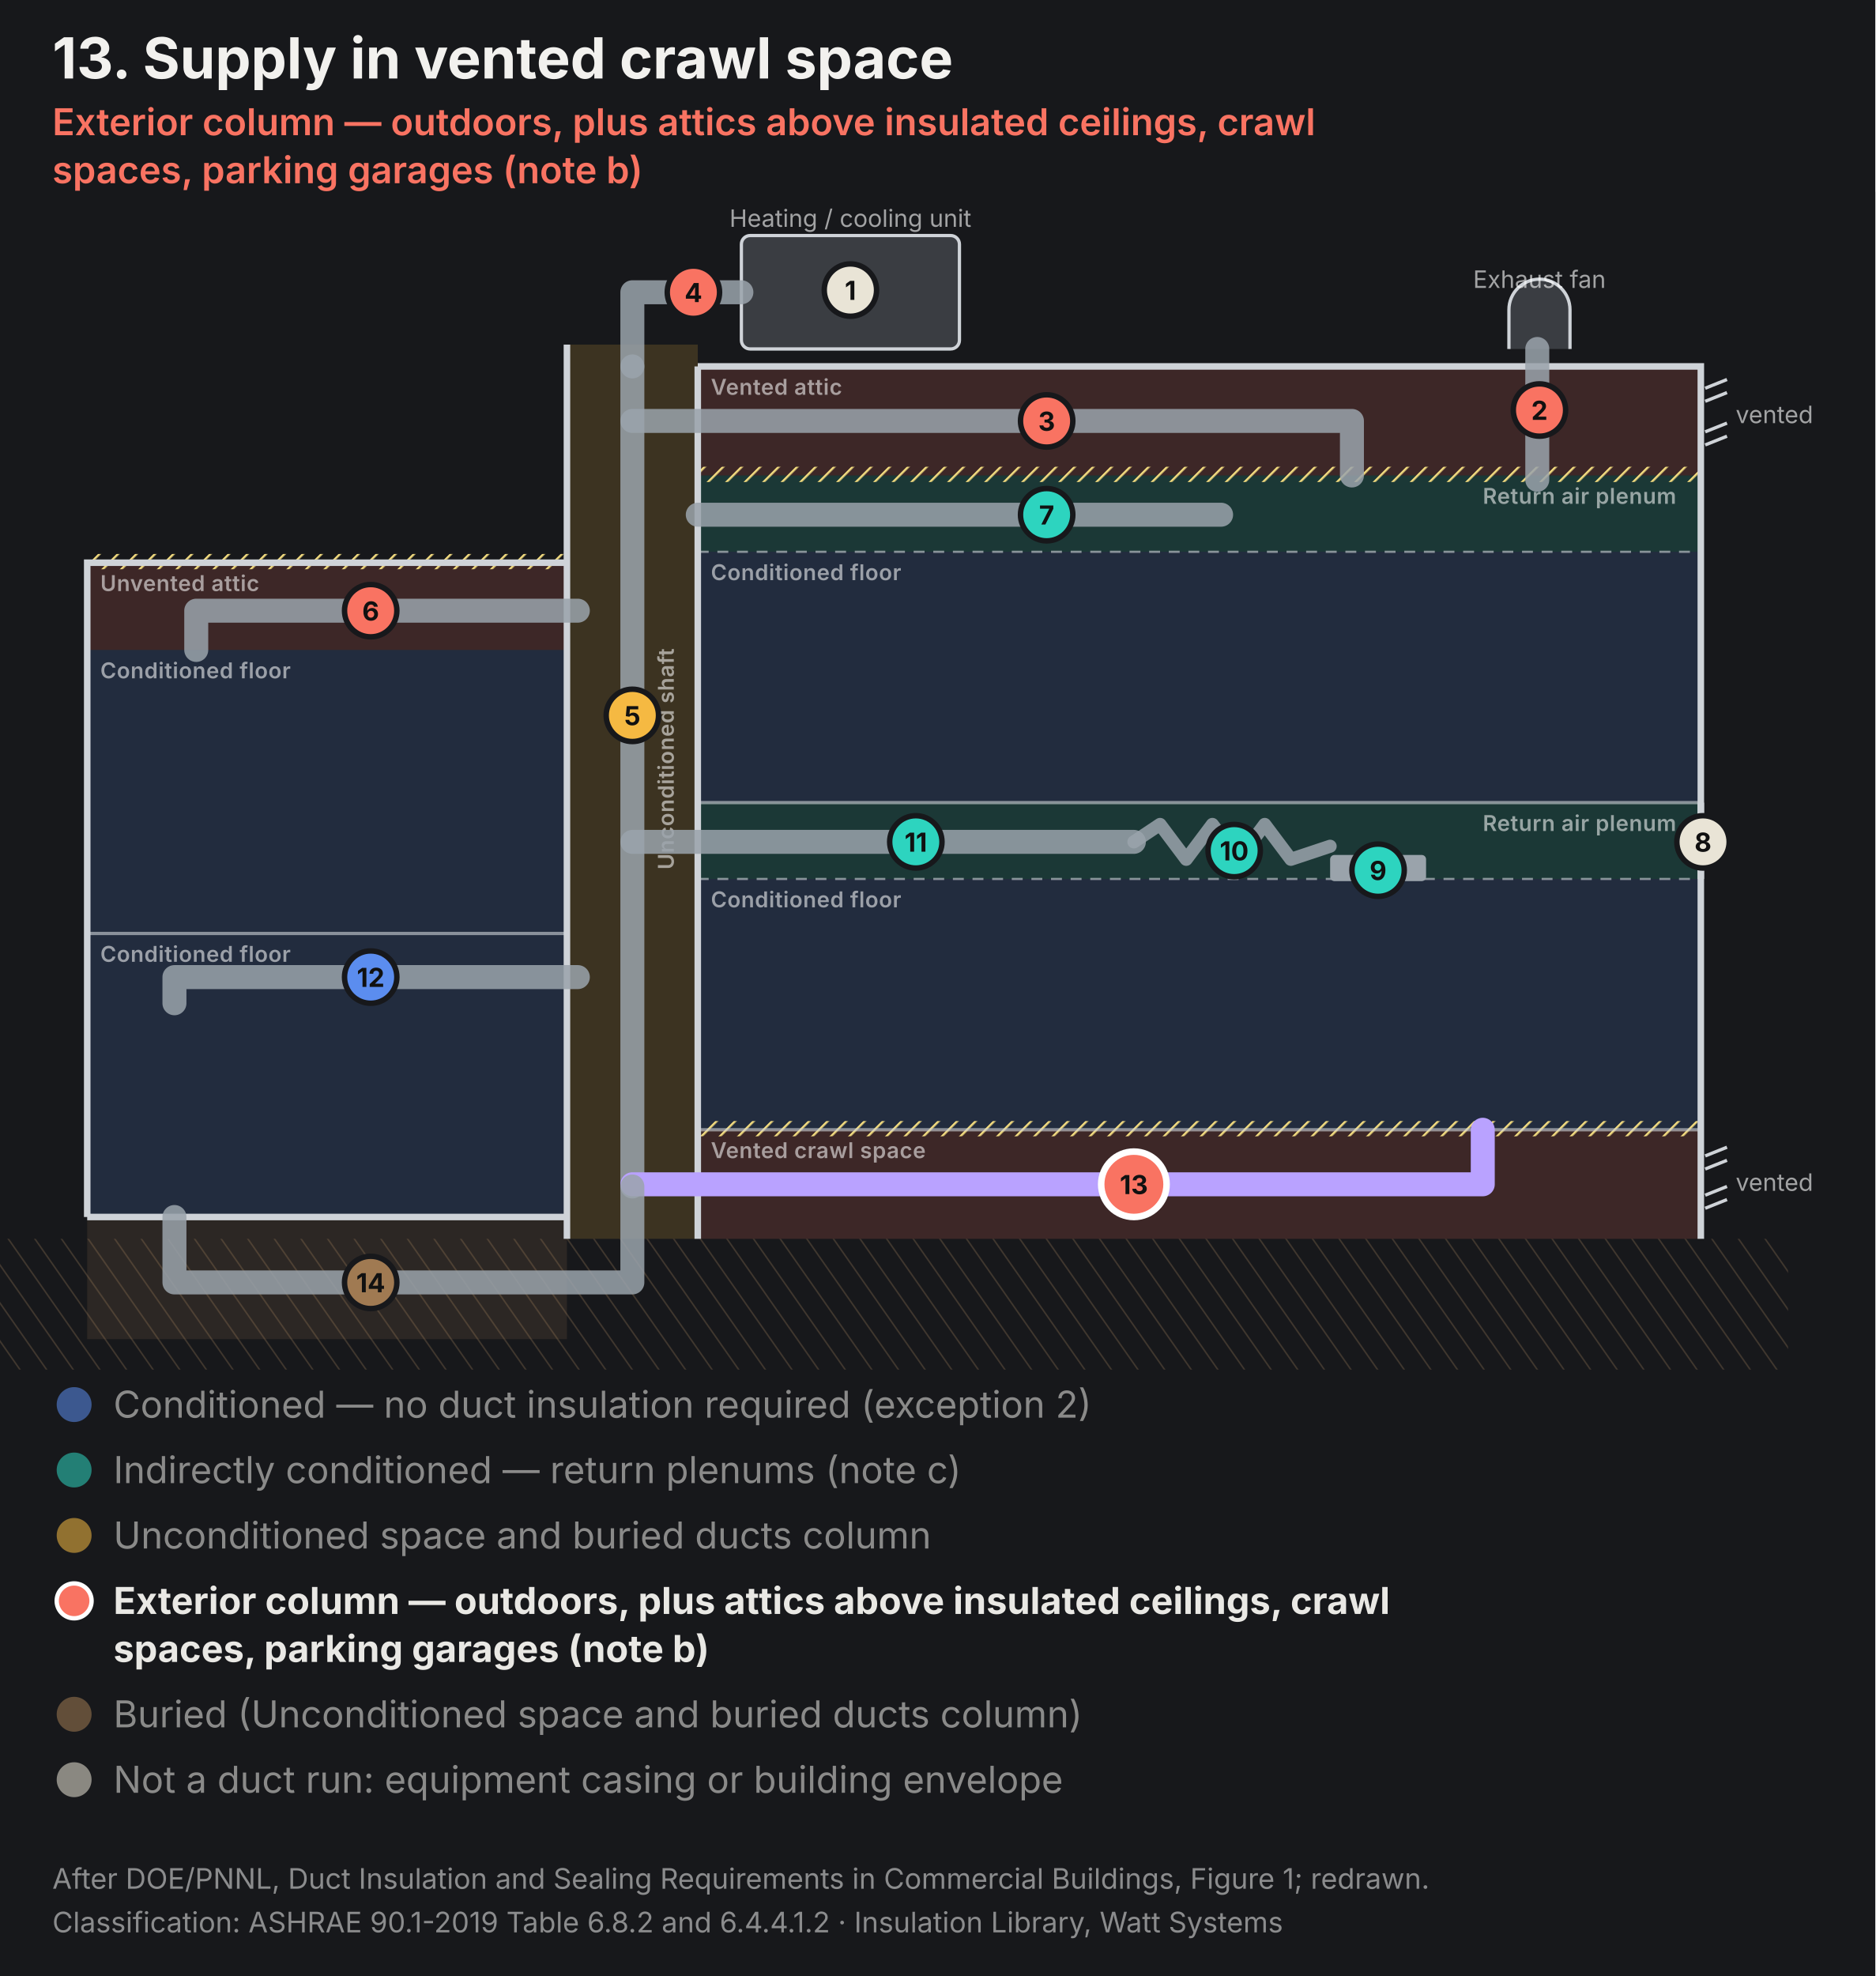
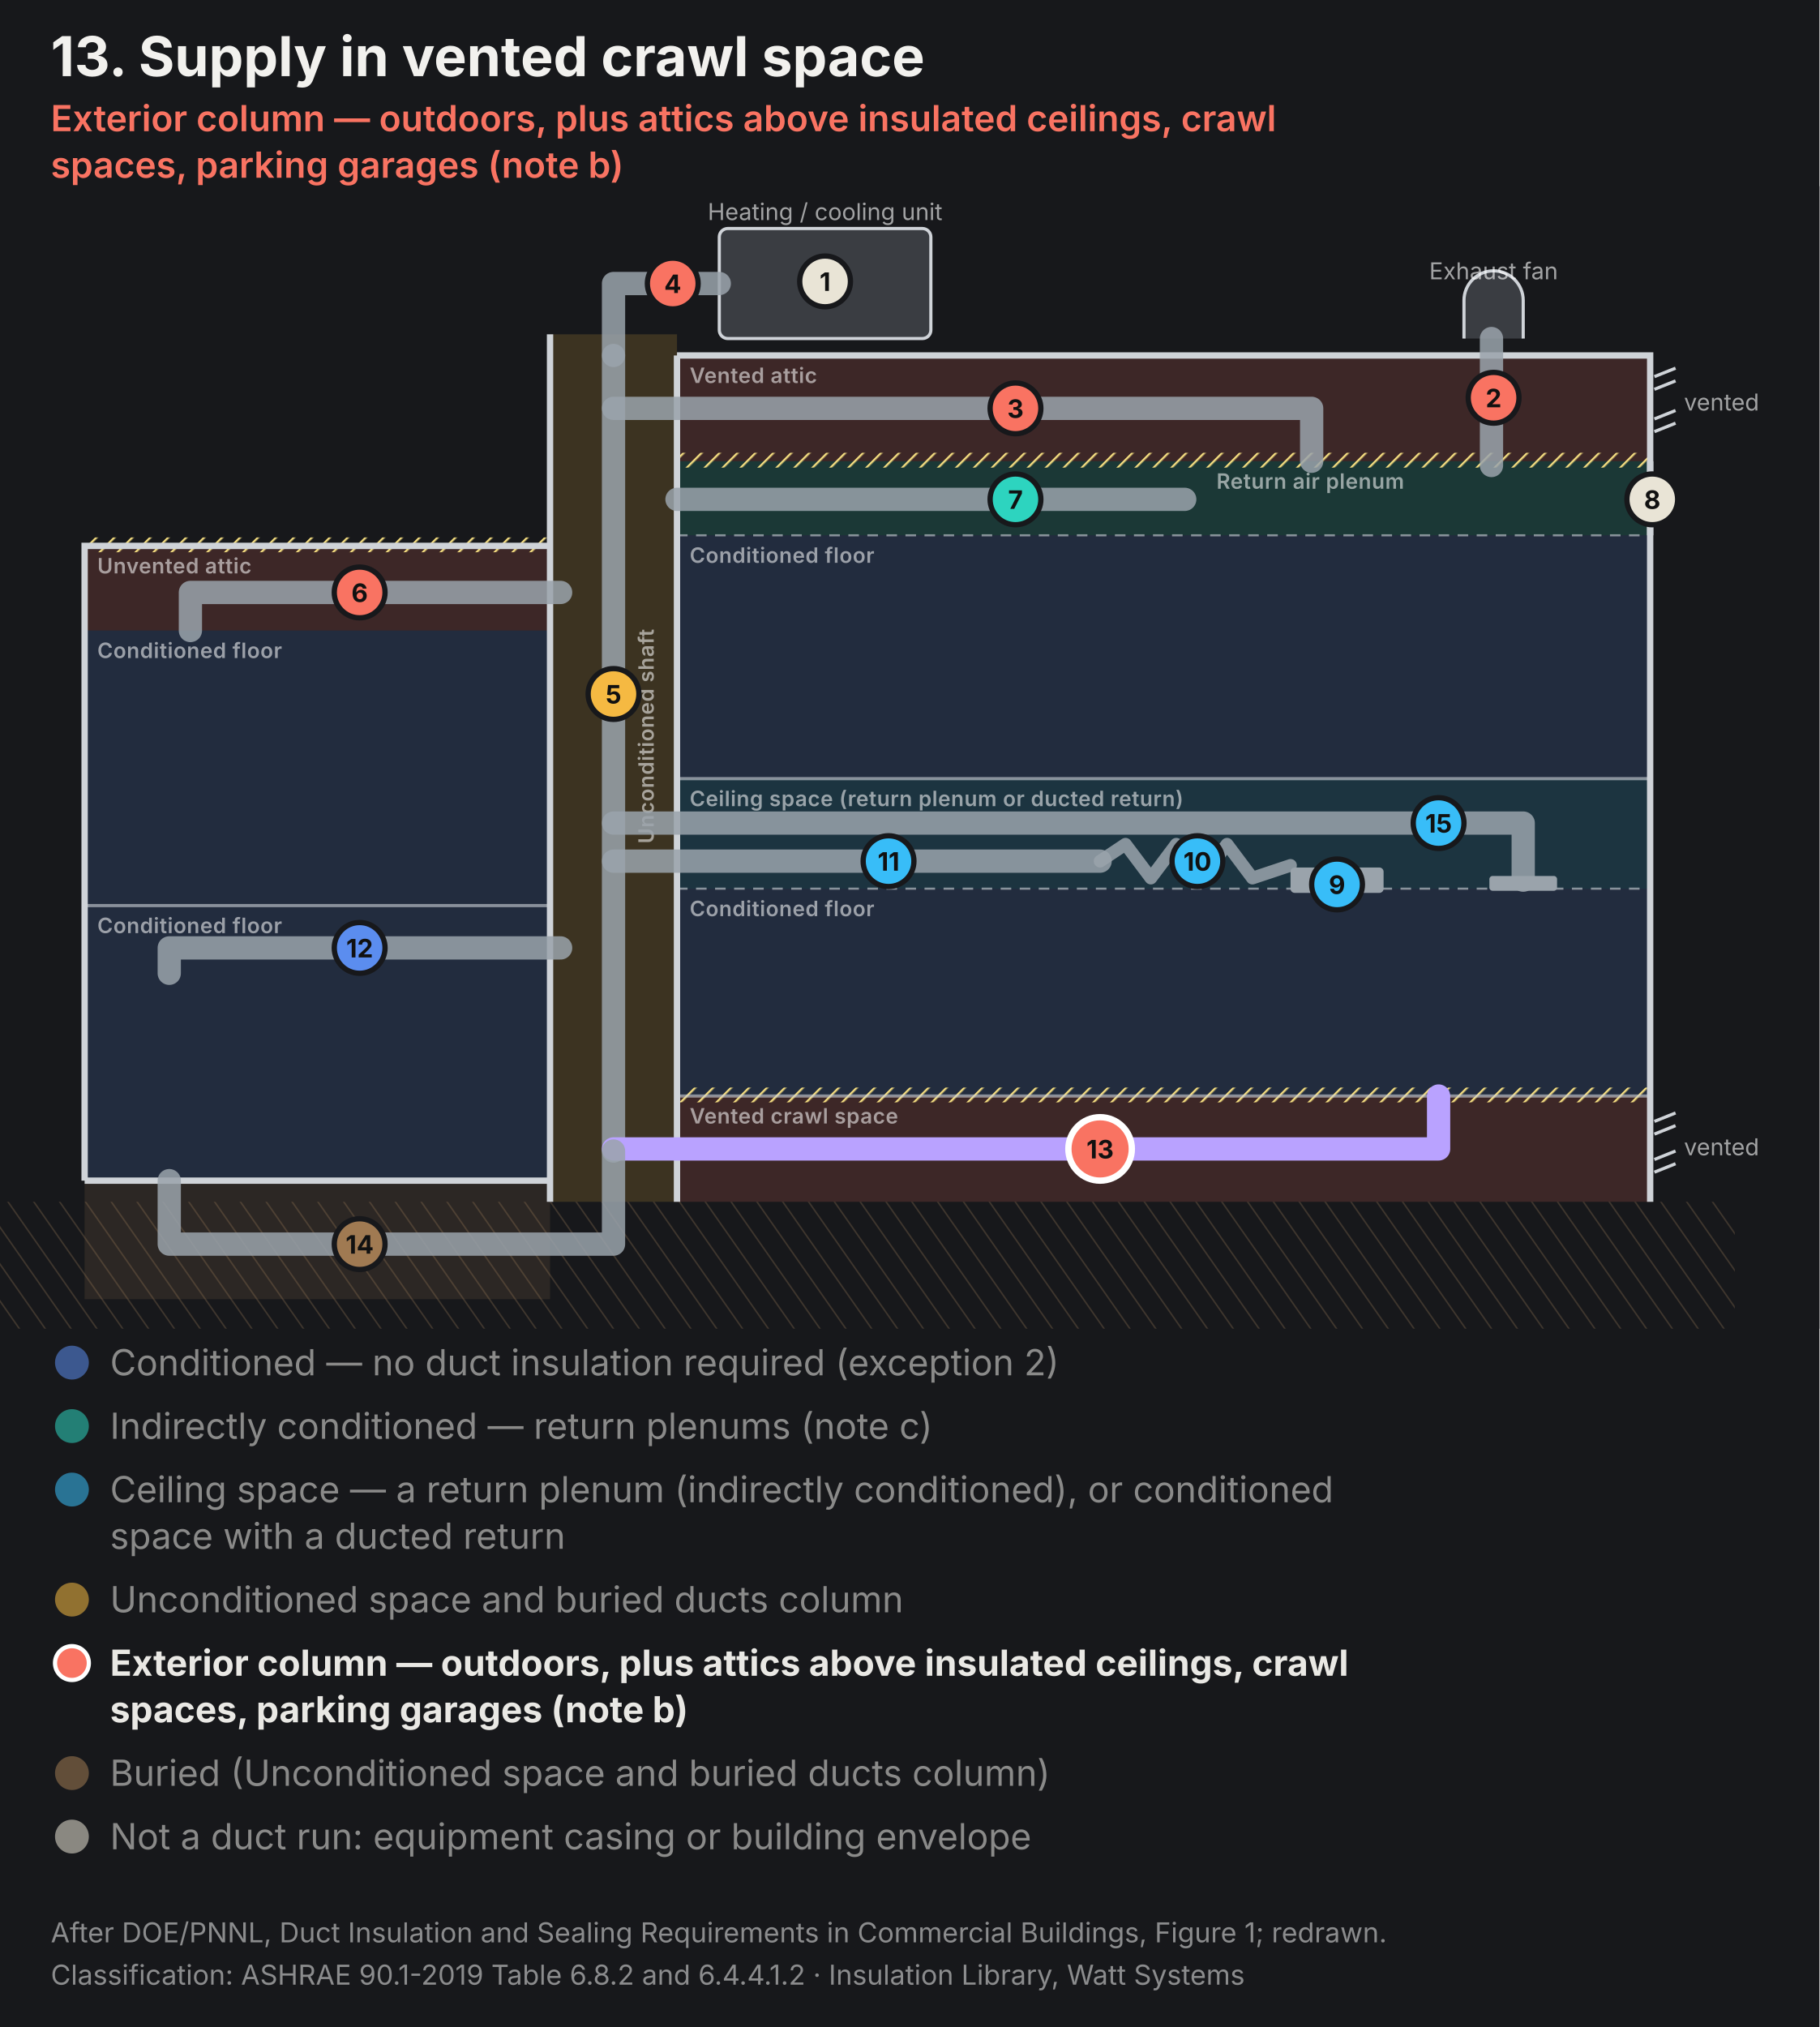
- <svg xmlns="http://www.w3.org/2000/svg" viewBox="0 0 860 906" width="860" height="906" font-family="system-ui, -apple-system, Segoe UI, sans-serif">
-   <rect width="860" height="906" fill="#17181b" />
+ <svg xmlns="http://www.w3.org/2000/svg" viewBox="0 0 860 958" width="860" height="958" font-family="system-ui, -apple-system, Segoe UI, sans-serif">
+   <rect width="860" height="958" fill="#17181b" />
  <text x="24" y="36" fill="#f2f1ee" font-size="26" font-weight="750">13. Supply in vented crawl space</text>
  <text x="24" y="62" fill="#f97362" font-size="17" font-weight="600">Exterior column — outdoors, plus attics above insulated ceilings, crawl</text>
  <text x="24" y="84" fill="#f97362" font-size="17" font-weight="600">spaces, parking garages (note b)</text>
-   <svg viewBox="80 40 860 540" role="img" aria-label="Building section with 14 numbered duct locations" width="860" height="540" x="0" y="88">
+   <svg viewBox="80 40 860 540" role="img" aria-label="Building section with 15 numbered duct locations" width="860" height="540" x="0" y="88">
    <style>
.g-space { font: 600 10px system-ui, -apple-system, sans-serif; fill: rgba(255,255,255,0.55); letter-spacing: 0.02em; }
.g-note { font: 11px system-ui, -apple-system, sans-serif; fill: rgba(255,255,255,0.6); }
.g-spot circle { stroke: #17181b; stroke-width: 2.5; }
.g-spot text { font: 750 12px system-ui, -apple-system, sans-serif; fill: #111; }
.g-spot.on circle { r: 15; stroke: #fff; stroke-width: 3; }
</style>
    <rect x="80" y="40" width="860" height="540" fill="#17181b" />
    <defs>
      <pattern id="g-hatch" width="6" height="6" patternUnits="userSpaceOnUse" patternTransform="rotate(45)">
        <line x1="0" y1="0" x2="0" y2="6" stroke="#e8d27a" stroke-width="2" />
      </pattern>
      <pattern id="g-earth" width="10" height="10" patternUnits="userSpaceOnUse" patternTransform="rotate(-35)">
        <line x1="0" y1="0" x2="0" y2="10" stroke="#5a4a3a" stroke-width="1.5" />
      </pattern>
    </defs>
    <rect x="80" y="520" width="820" height="60" fill="url(#g-earth)" opacity="0.55" />
    <rect x="120" y="510" width="220" height="56" fill="#a07a52" opacity="0.16" />
    <g>
      <rect x="400" y="120" width="460" height="50" fill="#f97362" opacity="0.17" />
      <text x="406" y="133" class="g-space">Vented attic</text>
    </g>
    <g>
      <rect x="400" y="170" width="460" height="35" fill="#2dd4bf" opacity="0.17" />
-       <text x="760" y="183" class="g-space">Return air plenum</text>
+       <text x="655" y="183" class="g-space">Return air plenum</text>
    </g>
    <g>
      <rect x="400" y="205" width="460" height="115" fill="#5b8def" opacity="0.17" />
      <text x="406" y="218" class="g-space">Conditioned floor</text>
    </g>
    <g>
-       <rect x="400" y="320" width="460" height="35" fill="#2dd4bf" opacity="0.17" />
-       <text x="760" y="333" class="g-space">Return air plenum</text>
+       <rect x="400" y="320" width="460" height="52" fill="#38bdf8" opacity="0.17" />
+       <text x="406" y="333" class="g-space">Ceiling space (return plenum or ducted return)</text>
    </g>
    <g>
-       <rect x="400" y="355" width="460" height="115" fill="#5b8def" opacity="0.17" />
-       <text x="406" y="368" class="g-space">Conditioned floor</text>
+       <rect x="400" y="372" width="460" height="98" fill="#5b8def" opacity="0.17" />
+       <text x="406" y="385" class="g-space">Conditioned floor</text>
    </g>
    <g>
      <rect x="400" y="470" width="460" height="50" fill="#f97362" opacity="0.17" />
      <text x="406" y="483" class="g-space">Vented crawl space</text>
    </g>
    <g>
      <rect x="340" y="110" width="60" height="410" fill="#f5b942" opacity="0.17" />
      <text x="389" y="300" class="g-space" transform="rotate(-90 389 300)" text-anchor="middle">Unconditioned shaft</text>
    </g>
    <g>
      <rect x="120" y="210" width="220" height="40" fill="#f97362" opacity="0.17" />
      <text x="126" y="223" class="g-space">Unvented attic</text>
    </g>
    <g>
      <rect x="120" y="250" width="220" height="130" fill="#5b8def" opacity="0.17" />
      <text x="126" y="263" class="g-space">Conditioned floor</text>
    </g>
    <g>
      <rect x="120" y="380" width="220" height="130" fill="#5b8def" opacity="0.17" />
      <text x="126" y="393" class="g-space">Conditioned floor</text>
    </g>
    <rect x="400" y="166" width="460" height="7" fill="url(#g-hatch)" />
    <rect x="120" y="206" width="220" height="7" fill="url(#g-hatch)" />
    <rect x="400" y="466" width="460" height="7" fill="url(#g-hatch)" />
    <path d="M120 510 V210 H340 M400 120 H860 V520 M120 510 H340 M340 110 V520 M400 120 V520" stroke="#cfd3d8" stroke-width="3" fill="none" />
    <path d="M400 320 H860 M400 470 H860 M120 380 H340" stroke="#cfd3d8" stroke-width="1.5" fill="none" opacity="0.6" />
-     <path d="M400 205 H860 M400 355 H860" stroke="#cfd3d8" stroke-width="1" stroke-dasharray="5 4" fill="none" opacity="0.6" />
+     <path d="M400 205 H860 M400 372 H860" stroke="#cfd3d8" stroke-width="1" stroke-dasharray="5 4" fill="none" opacity="0.6" />
    <path d="M862 130 l10 -4 M862 136 l10 -4" stroke="#cfd3d8" stroke-width="1.5" />
    <path d="M862 150 l10 -4 M862 156 l10 -4" stroke="#cfd3d8" stroke-width="1.5" />
    <path d="M862 482 l10 -4 M862 488 l10 -4" stroke="#cfd3d8" stroke-width="1.5" />
    <path d="M862 500 l10 -4 M862 506 l10 -4" stroke="#cfd3d8" stroke-width="1.5" />
    <text x="876" y="146" class="g-note">vented</text>
    <text x="876" y="498" class="g-note">vented</text>
    <rect x="420" y="60" width="100" height="52" rx="4" fill="#3a3d42" stroke="#cfd3d8" stroke-width="1.5" />
    <text x="470" y="56" class="g-note" text-anchor="middle">Heating / cooling unit</text>
    <path d="M772 112 v-18 a14 14 0 0 1 28 0 v18" fill="#3a3d42" stroke="#cfd3d8" stroke-width="1.5" />
    <text x="786" y="84" class="g-note" text-anchor="middle">Exhaust fan</text>
    <path d="M420 86 H370 V120" fill="none" stroke="#9aa3ab" stroke-width="11" stroke-linecap="round" stroke-linejoin="round" opacity="0.85" />
    <path d="M370 120 V496" fill="none" stroke="#9aa3ab" stroke-width="11" stroke-linecap="round" stroke-linejoin="round" opacity="0.85" />
    <path d="M370 145 H700 V170" fill="none" stroke="#9aa3ab" stroke-width="11" stroke-linecap="round" stroke-linejoin="round" opacity="0.85" />
    <path d="M785 172 V112" fill="none" stroke="#9aa3ab" stroke-width="11" stroke-linecap="round" stroke-linejoin="round" opacity="0.85" />
    <path d="M345 232 H170 V250" fill="none" stroke="#9aa3ab" stroke-width="11" stroke-linecap="round" stroke-linejoin="round" opacity="0.85" />
    <path d="M400 188 H640" fill="none" stroke="#9aa3ab" stroke-width="11" stroke-linecap="round" stroke-linejoin="round" opacity="0.85" />
-     <path d="M370 338 H600" fill="none" stroke="#9aa3ab" stroke-width="11" stroke-linecap="round" stroke-linejoin="round" opacity="0.85" />
-     <path d="M600 338 L612 330 L624 346 L636 330 L648 346 L660 330 L672 346 L690 340" fill="none" stroke="#9aa3ab" stroke-width="6" stroke-linecap="round" stroke-linejoin="round" opacity="0.85" />
+     <path d="M370 341 H800 V368" fill="none" stroke="#9aa3ab" stroke-width="11" stroke-linecap="round" stroke-linejoin="round" opacity="0.85" />
+     <path d="M370 359 H600" fill="none" stroke="#9aa3ab" stroke-width="11" stroke-linecap="round" stroke-linejoin="round" opacity="0.85" />
+     <path d="M600 359 L612 351 L624 367 L636 351 L648 367 L660 351 L672 367 L690 361" fill="none" stroke="#9aa3ab" stroke-width="6" stroke-linecap="round" stroke-linejoin="round" opacity="0.85" />
    <path d="M345 400 H160 V412" fill="none" stroke="#9aa3ab" stroke-width="11" stroke-linecap="round" stroke-linejoin="round" opacity="0.85" />
    <path d="M370 495 H760 V470" fill="none" stroke="#b9a2ff" stroke-width="11" stroke-linecap="round" stroke-linejoin="round" opacity="1" />
    <path d="M370 496 V540 H160 V510" fill="none" stroke="#9aa3ab" stroke-width="11" stroke-linecap="round" stroke-linejoin="round" opacity="0.85" />
-     <rect x="690" y="344" width="44" height="12" rx="2" fill="#9aa3ab" />
-     <path d="M860 320 V355" stroke="#cfd3d8" stroke-width="3" />
+     <rect x="690" y="362" width="44" height="12" rx="2" fill="#9aa3ab" />
+     <rect x="784" y="366" width="32" height="7" rx="1.5" fill="#9aa3ab" />
+     <path d="M860 170 V205" stroke="#cfd3d8" stroke-width="3" />
    <g class="g-spot " transform="translate(470 85)">
      <circle r="12" fill="#e9e4d6" />
      <text text-anchor="middle" dy="4.5">1</text>
    </g>
    <g class="g-spot " transform="translate(786 140)">
      <circle r="12" fill="#f97362" />
      <text text-anchor="middle" dy="4.5">2</text>
    </g>
    <g class="g-spot " transform="translate(560 145)">
      <circle r="12" fill="#f97362" />
      <text text-anchor="middle" dy="4.5">3</text>
    </g>
    <g class="g-spot " transform="translate(398 86)">
      <circle r="12" fill="#f97362" />
      <text text-anchor="middle" dy="4.5">4</text>
    </g>
    <g class="g-spot " transform="translate(370 280)">
      <circle r="12" fill="#f5b942" />
      <text text-anchor="middle" dy="4.5">5</text>
    </g>
    <g class="g-spot " transform="translate(250 232)">
      <circle r="12" fill="#f97362" />
      <text text-anchor="middle" dy="4.5">6</text>
    </g>
    <g class="g-spot " transform="translate(560 188)">
      <circle r="12" fill="#2dd4bf" />
      <text text-anchor="middle" dy="4.5">7</text>
    </g>
-     <g class="g-spot " transform="translate(861 338)">
+     <g class="g-spot " transform="translate(861 188)">
      <circle r="12" fill="#e9e4d6" />
      <text text-anchor="middle" dy="4.5">8</text>
    </g>
-     <g class="g-spot " transform="translate(712 351)">
-       <circle r="12" fill="#2dd4bf" />
+     <g class="g-spot " transform="translate(712 370)">
+       <circle r="12" fill="#38bdf8" />
      <text text-anchor="middle" dy="4.5">9</text>
    </g>
-     <g class="g-spot " transform="translate(646 342)">
-       <circle r="12" fill="#2dd4bf" />
+     <g class="g-spot " transform="translate(646 359)">
+       <circle r="12" fill="#38bdf8" />
      <text text-anchor="middle" dy="4.5">10</text>
    </g>
-     <g class="g-spot " transform="translate(500 338)">
-       <circle r="12" fill="#2dd4bf" />
+     <g class="g-spot " transform="translate(500 359)">
+       <circle r="12" fill="#38bdf8" />
      <text text-anchor="middle" dy="4.5">11</text>
    </g>
    <g class="g-spot " transform="translate(250 400)">
      <circle r="12" fill="#5b8def" />
      <text text-anchor="middle" dy="4.5">12</text>
    </g>
    <g class="g-spot on" transform="translate(600 495)">
      <circle r="15" fill="#f97362" />
      <text text-anchor="middle" dy="4.5">13</text>
    </g>
    <g class="g-spot " transform="translate(250 540)">
      <circle r="12" fill="#a07a52" />
      <text text-anchor="middle" dy="4.5">14</text>
    </g>
+     <g class="g-spot " transform="translate(760 341)">
+       <circle r="12" fill="#38bdf8" />
+       <text text-anchor="middle" dy="4.5">15</text>
+     </g>
  </svg>
  <g opacity="0.55">
    <circle cx="34" cy="644" r="8" fill="#5b8def" stroke="none" stroke-width="2" />
    <text x="52" y="650" fill="#e9e8e4" font-size="17" font-weight="400">Conditioned — no duct insulation required (exception 2)</text>
  </g>
  <g opacity="0.55">
    <circle cx="34" cy="674" r="8" fill="#2dd4bf" stroke="none" stroke-width="2" />
    <text x="52" y="680" fill="#e9e8e4" font-size="17" font-weight="400">Indirectly conditioned — return plenums (note c)</text>
  </g>
  <g opacity="0.55">
-     <circle cx="34" cy="704" r="8" fill="#f5b942" stroke="none" stroke-width="2" />
-     <text x="52" y="710" fill="#e9e8e4" font-size="17" font-weight="400">Unconditioned space and buried ducts column</text>
+     <circle cx="34" cy="704" r="8" fill="#38bdf8" stroke="none" stroke-width="2" />
+     <text x="52" y="710" fill="#e9e8e4" font-size="17" font-weight="400">Ceiling space — a return plenum (indirectly conditioned), or conditioned</text>
+     <text x="52" y="732" fill="#e9e8e4" font-size="17" font-weight="400">space with a ducted return</text>
+   </g>
+   <g opacity="0.55">
+     <circle cx="34" cy="756" r="8" fill="#f5b942" stroke="none" stroke-width="2" />
+     <text x="52" y="762" fill="#e9e8e4" font-size="17" font-weight="400">Unconditioned space and buried ducts column</text>
  </g>
  <g opacity="1">
-     <circle cx="34" cy="734" r="8" fill="#f97362" stroke="#fff" stroke-width="2" />
-     <text x="52" y="740" fill="#e9e8e4" font-size="17" font-weight="700">Exterior column — outdoors, plus attics above insulated ceilings, crawl</text>
-     <text x="52" y="762" fill="#e9e8e4" font-size="17" font-weight="700">spaces, parking garages (note b)</text>
+     <circle cx="34" cy="786" r="8" fill="#f97362" stroke="#fff" stroke-width="2" />
+     <text x="52" y="792" fill="#e9e8e4" font-size="17" font-weight="700">Exterior column — outdoors, plus attics above insulated ceilings, crawl</text>
+     <text x="52" y="814" fill="#e9e8e4" font-size="17" font-weight="700">spaces, parking garages (note b)</text>
  </g>
  <g opacity="0.55">
-     <circle cx="34" cy="786" r="8" fill="#a07a52" stroke="none" stroke-width="2" />
-     <text x="52" y="792" fill="#e9e8e4" font-size="17" font-weight="400">Buried (Unconditioned space and buried ducts column)</text>
+     <circle cx="34" cy="838" r="8" fill="#a07a52" stroke="none" stroke-width="2" />
+     <text x="52" y="844" fill="#e9e8e4" font-size="17" font-weight="400">Buried (Unconditioned space and buried ducts column)</text>
  </g>
  <g opacity="0.55">
-     <circle cx="34" cy="816" r="8" fill="#e9e4d6" stroke="none" stroke-width="2" />
-     <text x="52" y="822" fill="#e9e8e4" font-size="17" font-weight="400">Not a duct run: equipment casing or building envelope</text>
+     <circle cx="34" cy="868" r="8" fill="#e9e4d6" stroke="none" stroke-width="2" />
+     <text x="52" y="874" fill="#e9e8e4" font-size="17" font-weight="400">Not a duct run: equipment casing or building envelope</text>
  </g>
-   <text x="24" y="866" fill="rgba(255,255,255,0.5)" font-size="13">After DOE/PNNL, Duct Insulation and Sealing Requirements in Commercial Buildings, Figure 1; redrawn.</text>
-   <text x="24" y="886" fill="rgba(255,255,255,0.5)" font-size="13">Classification: ASHRAE 90.1-2019 Table 6.8.2 and 6.4.4.1.2 · Insulation Library, Watt Systems</text>
+   <text x="24" y="918" fill="rgba(255,255,255,0.5)" font-size="13">After DOE/PNNL, Duct Insulation and Sealing Requirements in Commercial Buildings, Figure 1; redrawn.</text>
+   <text x="24" y="938" fill="rgba(255,255,255,0.5)" font-size="13">Classification: ASHRAE 90.1-2019 Table 6.8.2 and 6.4.4.1.2 · Insulation Library, Watt Systems</text>
</svg>
